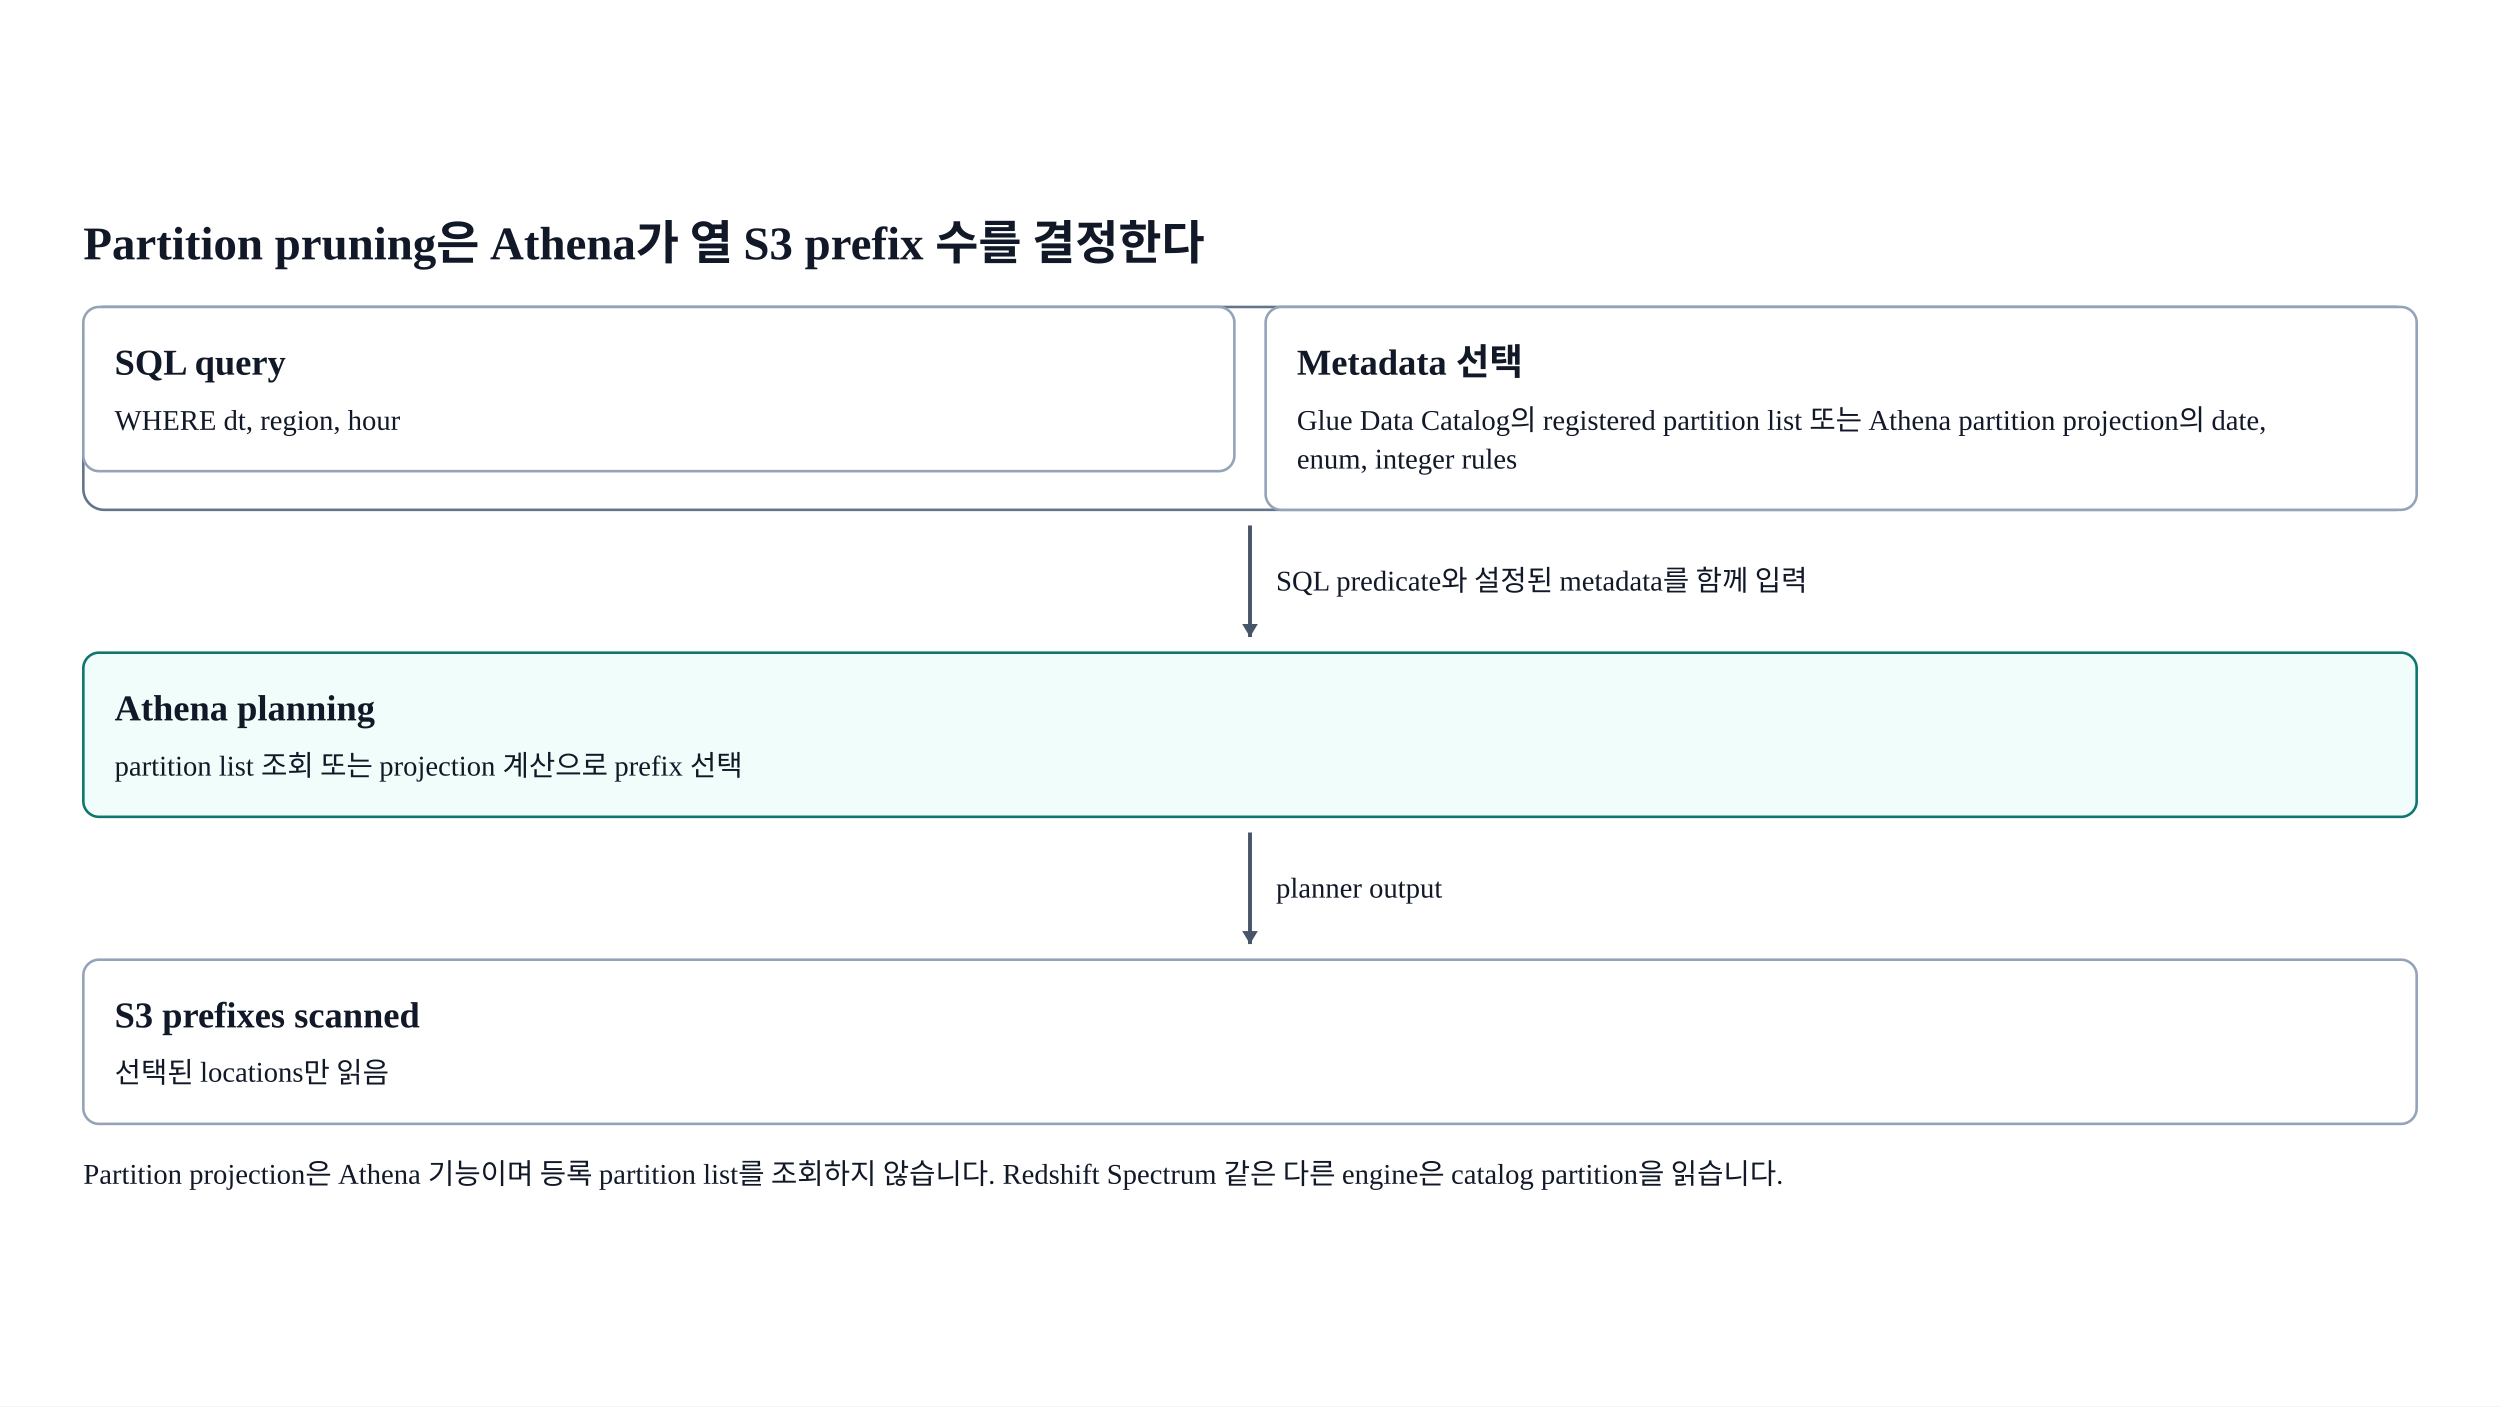
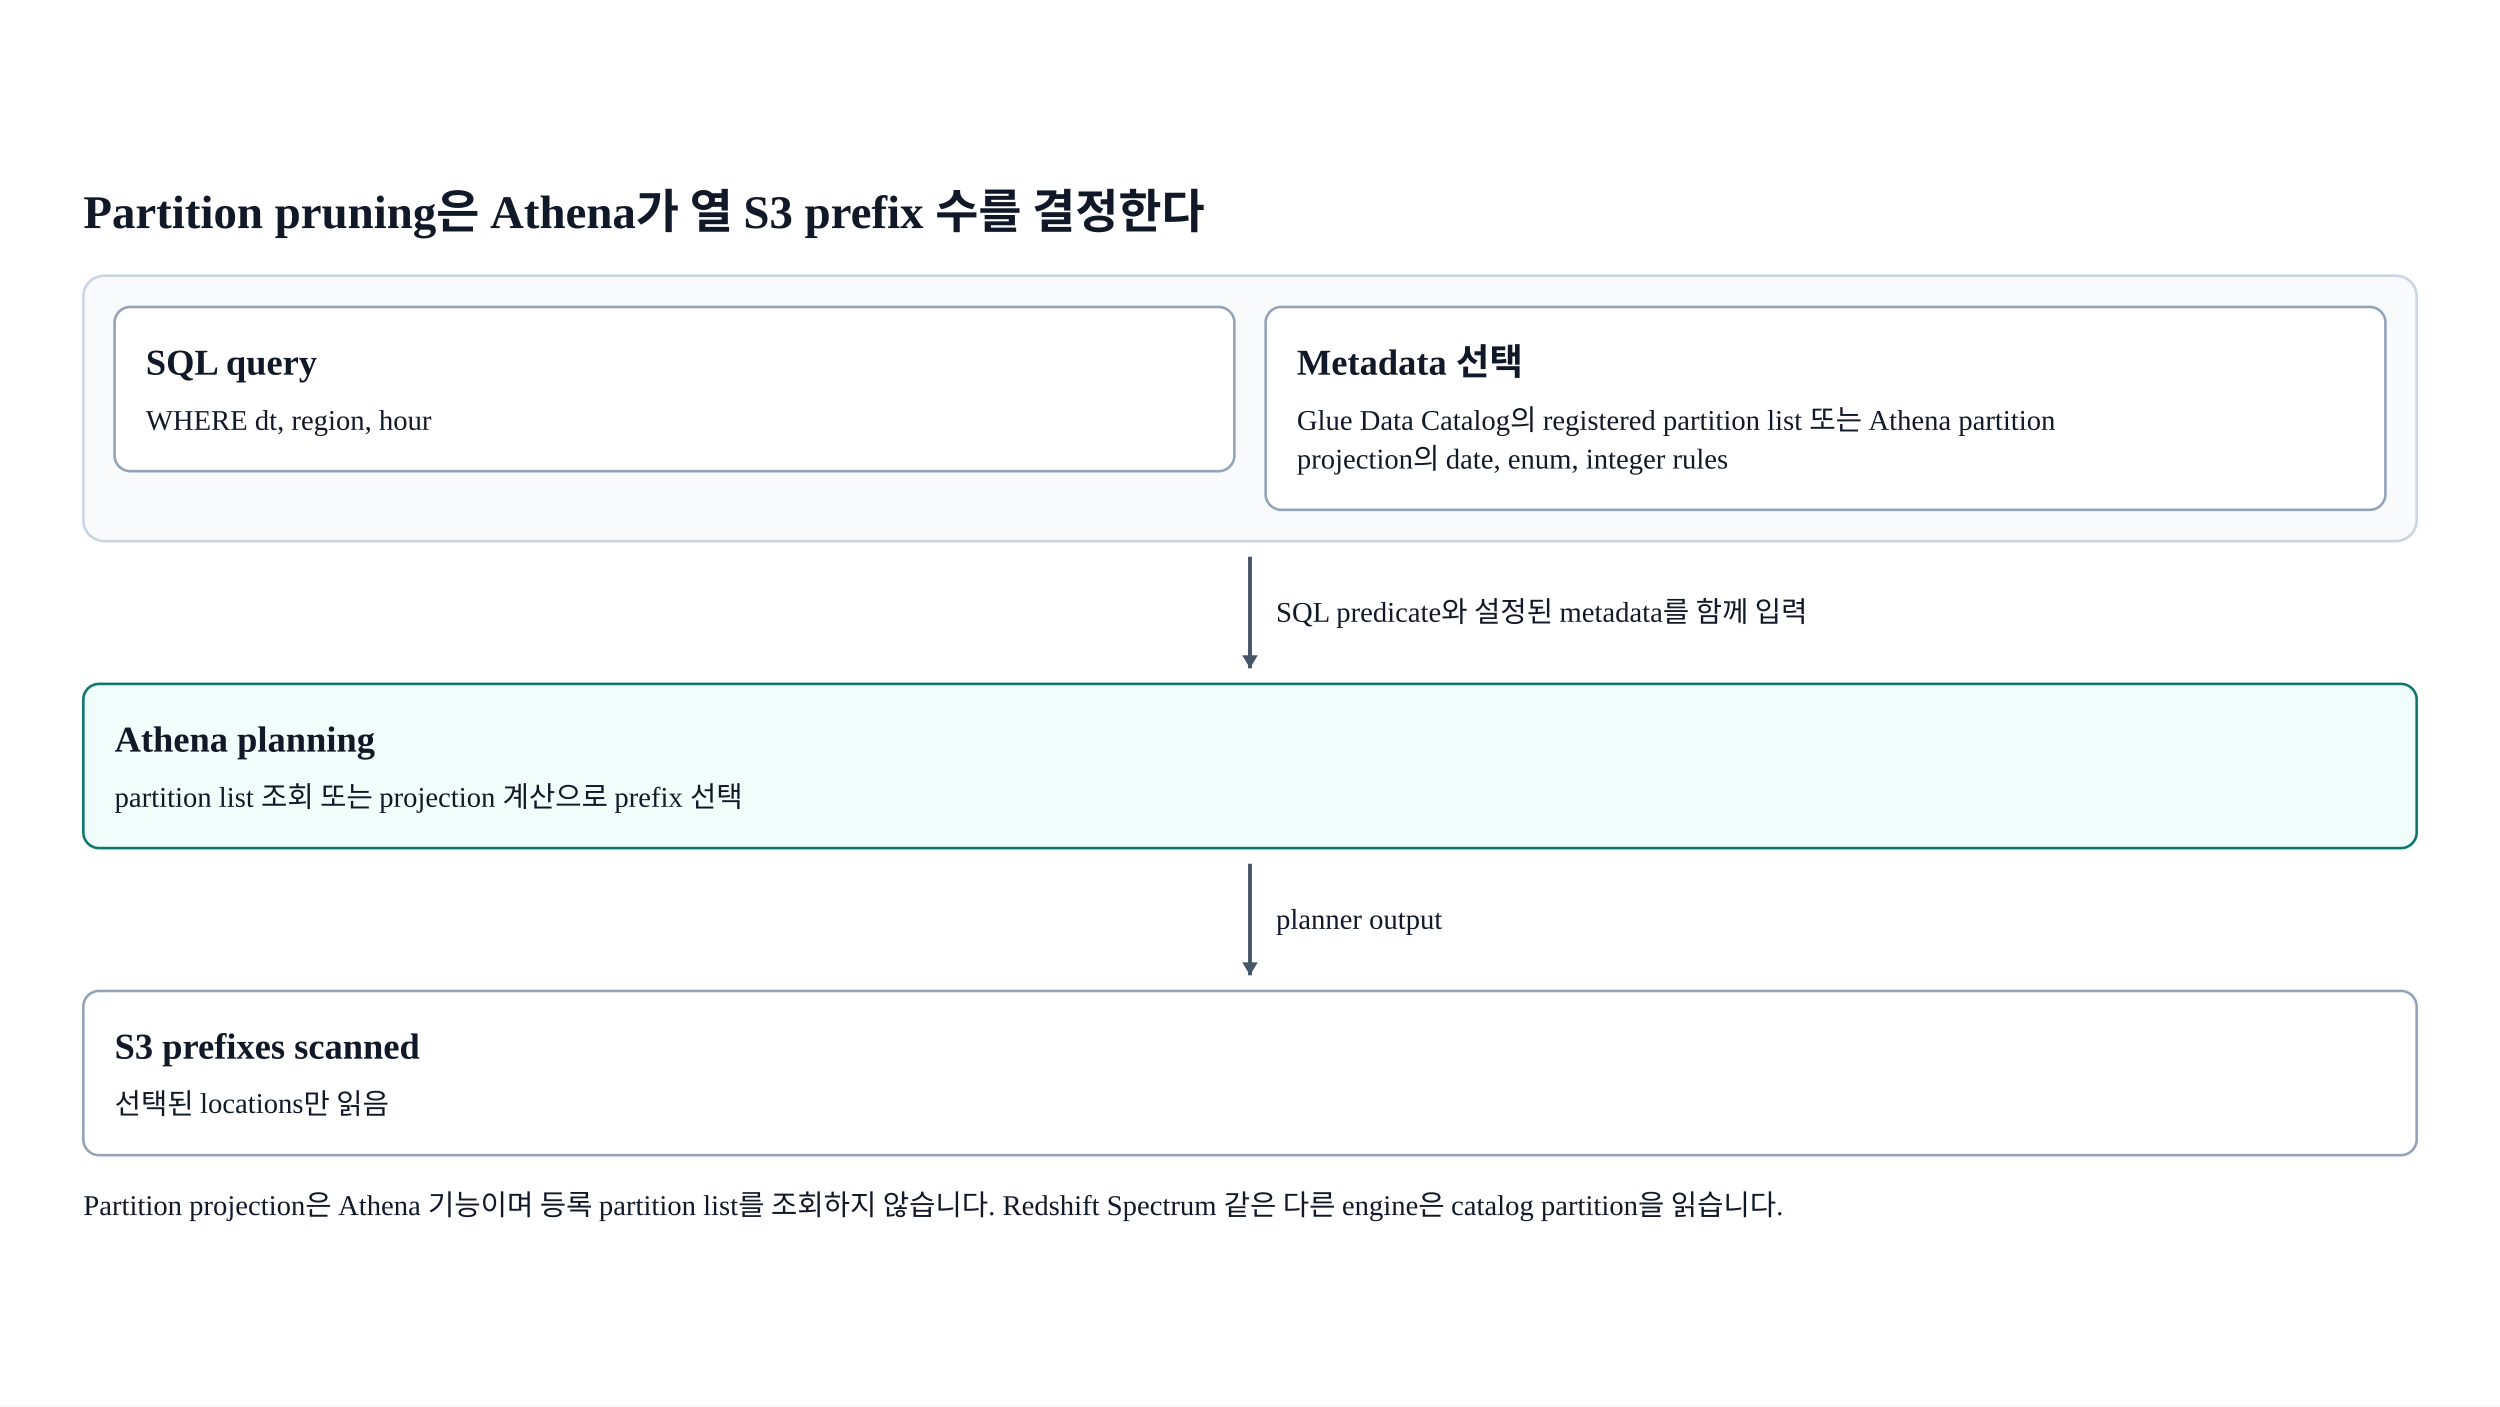
<svg xmlns="http://www.w3.org/2000/svg" class="sd-fhd-artwork" width="1920" height="1080" viewBox="0 0 1920 1080" aria-hidden="true" data-source-sha256="134a26b1420a7eeb95c4f85a5fb6640dd497323a73a6a74791624b8444ba0db6">
  <rect x="0" y="0" width="1920" height="1080" fill="#fff" />
-   <rect data-source="root.0.1" x="64.000" y="235.750" width="1792.000" height="155.800" rx="16" fill="none" stroke="#64748b" stroke-width="2" />
-   <rect data-node="root.0.1.0" x="64.000" y="235.750" width="884.000" height="126.100" rx="12" fill="#fff" stroke="#94a3b8" stroke-width="2" />
-   <rect data-node="root.0.1.1" x="972.000" y="235.750" width="884.000" height="155.800" rx="12" fill="#fff" stroke="#94a3b8" stroke-width="2" />
-   <rect data-node="root.0.3" x="64.000" y="501.250" width="1792.000" height="126.100" rx="12" fill="#f0fdfa" stroke="#0f766e" stroke-width="2" />
-   <rect data-node="root.0.5" x="64.000" y="737.050" width="1792.000" height="126.100" rx="12" fill="#fff" stroke="#94a3b8" stroke-width="2" />
-   <path data-edge="root.0.2" data-from="root.0.1" data-to="root.0.3" d="M 960.000 403.550 L 960.000 489.250" fill="none" stroke="#475569" stroke-width="3" />
-   <polygon data-arrowhead="root.0.2" points="960.000,489.250 954.000,479.250 966.000,479.250" fill="#475569" />
-   <path data-edge="root.0.4" data-from="root.0.3" data-to="root.0.5" d="M 960.000 639.350 L 960.000 725.050" fill="none" stroke="#475569" stroke-width="3" />
-   <polygon data-arrowhead="root.0.4" points="960.000,725.050 954.000,715.050 966.000,715.050" fill="#475569" />
-   <text data-source="root.0.0" x="64.000" y="199.150" font-size="36" font-weight="700" fill="#111827">Partition pruning은 Athena가 열 S3 prefix 수를 결정한다</text>
-   <text data-source="root.0.1.0" x="88.000" y="287.750" font-size="28" font-weight="700" fill="#111827">SQL query</text>
-   <text data-source="root.0.1.0" x="88.000" y="330.150" font-size="22" font-weight="400" fill="#111827">WHERE dt, region, hour</text>
+   <rect data-source="root.0.1" x="64.000" y="211.750" width="1792.000" height="203.800" rx="16" fill="#f8fafc" stroke="#cbd5e1" stroke-width="2" />
+   <rect data-node="root.0.1.0" x="88.000" y="235.750" width="860.000" height="126.100" rx="12" fill="#fff" stroke="#94a3b8" stroke-width="2" />
+   <rect data-node="root.0.1.1" x="972.000" y="235.750" width="860.000" height="155.800" rx="12" fill="#fff" stroke="#94a3b8" stroke-width="2" />
+   <rect data-node="root.0.3" x="64.000" y="525.250" width="1792.000" height="126.100" rx="12" fill="#f0fdfa" stroke="#0f766e" stroke-width="2" />
+   <rect data-node="root.0.5" x="64.000" y="761.050" width="1792.000" height="126.100" rx="12" fill="#fff" stroke="#94a3b8" stroke-width="2" />
+   <path data-edge="root.0.2" data-from="root.0.1" data-to="root.0.3" d="M 960.000 427.550 L 960.000 513.250" fill="none" stroke="#475569" stroke-width="3" />
+   <polygon data-arrowhead="root.0.2" points="960.000,513.250 954.000,503.250 966.000,503.250" fill="#475569" />
+   <path data-edge="root.0.4" data-from="root.0.3" data-to="root.0.5" d="M 960.000 663.350 L 960.000 749.050" fill="none" stroke="#475569" stroke-width="3" />
+   <polygon data-arrowhead="root.0.4" points="960.000,749.050 954.000,739.050 966.000,739.050" fill="#475569" />
+   <text data-source="root.0.0" x="64.000" y="175.150" font-size="36" font-weight="700" fill="#111827">Partition pruning은 Athena가 열 S3 prefix 수를 결정한다</text>
+   <text data-source="root.0.1.0" x="112.000" y="287.750" font-size="28" font-weight="700" fill="#111827">SQL query</text>
+   <text data-source="root.0.1.0" x="112.000" y="330.150" font-size="22" font-weight="400" fill="#111827">WHERE dt, region, hour</text>
  <text data-source="root.0.1.1" x="996.000" y="287.750" font-size="28" font-weight="700" fill="#111827">Metadata 선택</text>
-   <text data-source="root.0.1.1" x="996.000" y="330.150" font-size="22" font-weight="400" fill="#111827">Glue Data Catalog의 registered partition list 또는 Athena partition projection의 date,</text>
-   <text data-source="root.0.1.1" x="996.000" y="359.850" font-size="22" font-weight="400" fill="#111827">enum, integer rules</text>
-   <text data-source="root.0.3" x="88.000" y="553.250" font-size="28" font-weight="700" fill="#111827">Athena planning</text>
-   <text data-source="root.0.3" x="88.000" y="595.650" font-size="22" font-weight="400" fill="#111827">partition list 조회 또는 projection 계산으로 prefix 선택</text>
-   <text data-source="root.0.5" x="88.000" y="789.050" font-size="28" font-weight="700" fill="#111827">S3 prefixes scanned</text>
-   <text data-source="root.0.5" x="88.000" y="831.450" font-size="22" font-weight="400" fill="#111827">선택된 locations만 읽음</text>
-   <text data-source="root.0.6" x="64.000" y="909.150" font-size="22" font-weight="400" fill="#111827">Partition projection은 Athena 기능이며 등록 partition list를 조회하지 않습니다. Redshift Spectrum 같은 다른 engine은 catalog partition을 읽습니다.</text>
-   <text data-source="root.0.2" x="980.000" y="453.550" font-size="22" font-weight="400" fill="#111827">SQL predicate와 설정된 metadata를 함께 입력</text>
-   <text data-source="root.0.4" x="980.000" y="689.350" font-size="22" font-weight="400" fill="#111827">planner output</text>
+   <text data-source="root.0.1.1" x="996.000" y="330.150" font-size="22" font-weight="400" fill="#111827">Glue Data Catalog의 registered partition list 또는 Athena partition</text>
+   <text data-source="root.0.1.1" x="996.000" y="359.850" font-size="22" font-weight="400" fill="#111827">projection의 date, enum, integer rules</text>
+   <text data-source="root.0.3" x="88.000" y="577.250" font-size="28" font-weight="700" fill="#111827">Athena planning</text>
+   <text data-source="root.0.3" x="88.000" y="619.650" font-size="22" font-weight="400" fill="#111827">partition list 조회 또는 projection 계산으로 prefix 선택</text>
+   <text data-source="root.0.5" x="88.000" y="813.050" font-size="28" font-weight="700" fill="#111827">S3 prefixes scanned</text>
+   <text data-source="root.0.5" x="88.000" y="855.450" font-size="22" font-weight="400" fill="#111827">선택된 locations만 읽음</text>
+   <text data-source="root.0.6" x="64.000" y="933.150" font-size="22" font-weight="400" fill="#111827">Partition projection은 Athena 기능이며 등록 partition list를 조회하지 않습니다. Redshift Spectrum 같은 다른 engine은 catalog partition을 읽습니다.</text>
+   <text data-source="root.0.2" x="980.000" y="477.550" font-size="22" font-weight="400" fill="#111827">SQL predicate와 설정된 metadata를 함께 입력</text>
+   <text data-source="root.0.4" x="980.000" y="713.350" font-size="22" font-weight="400" fill="#111827">planner output</text>
</svg>
